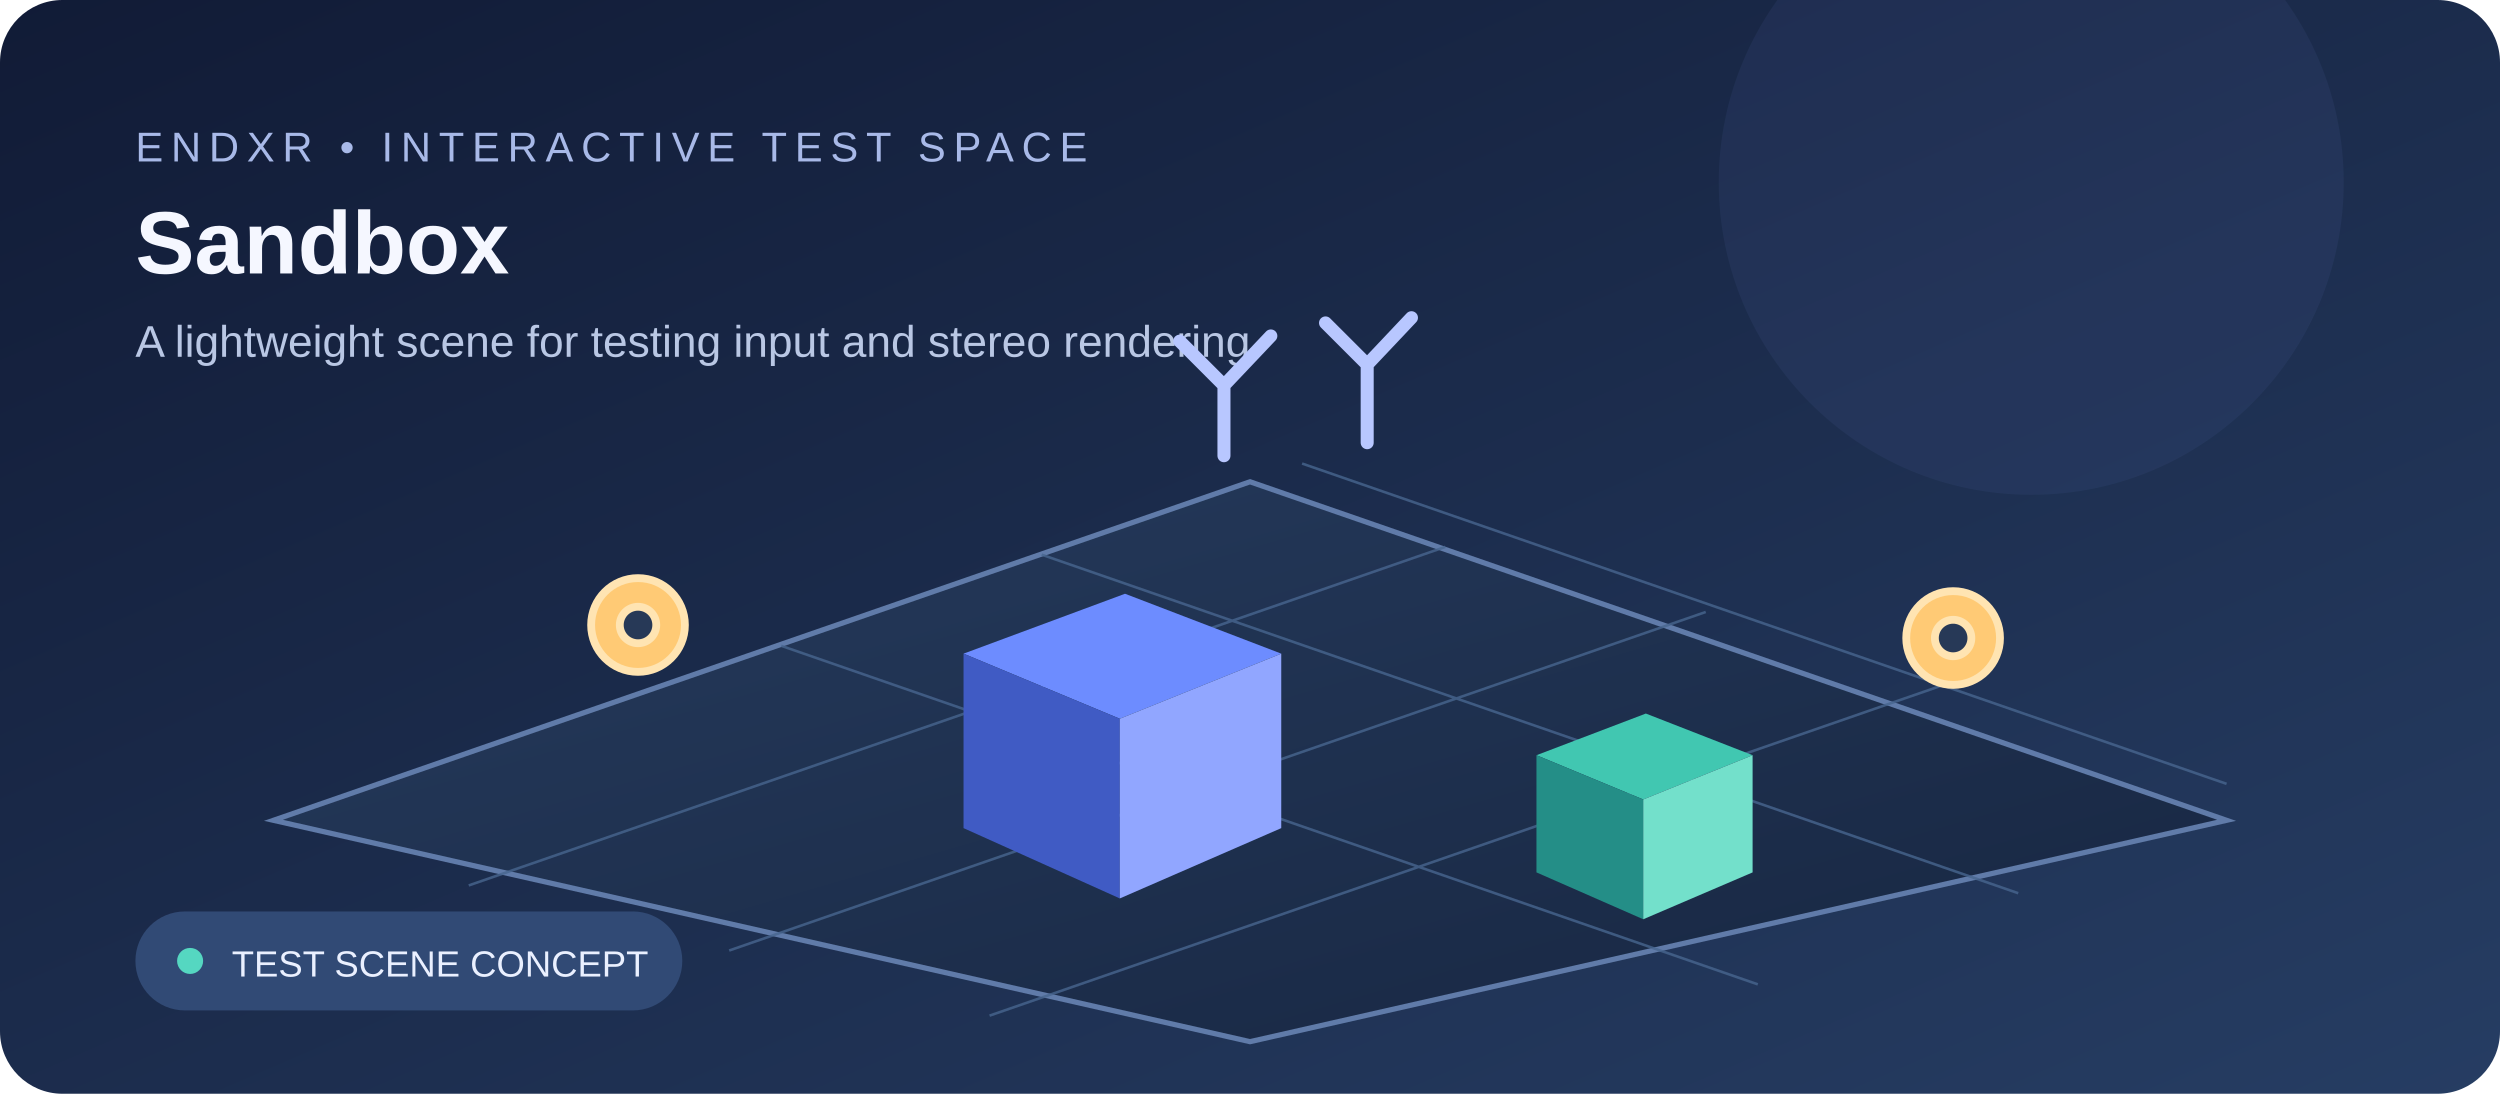
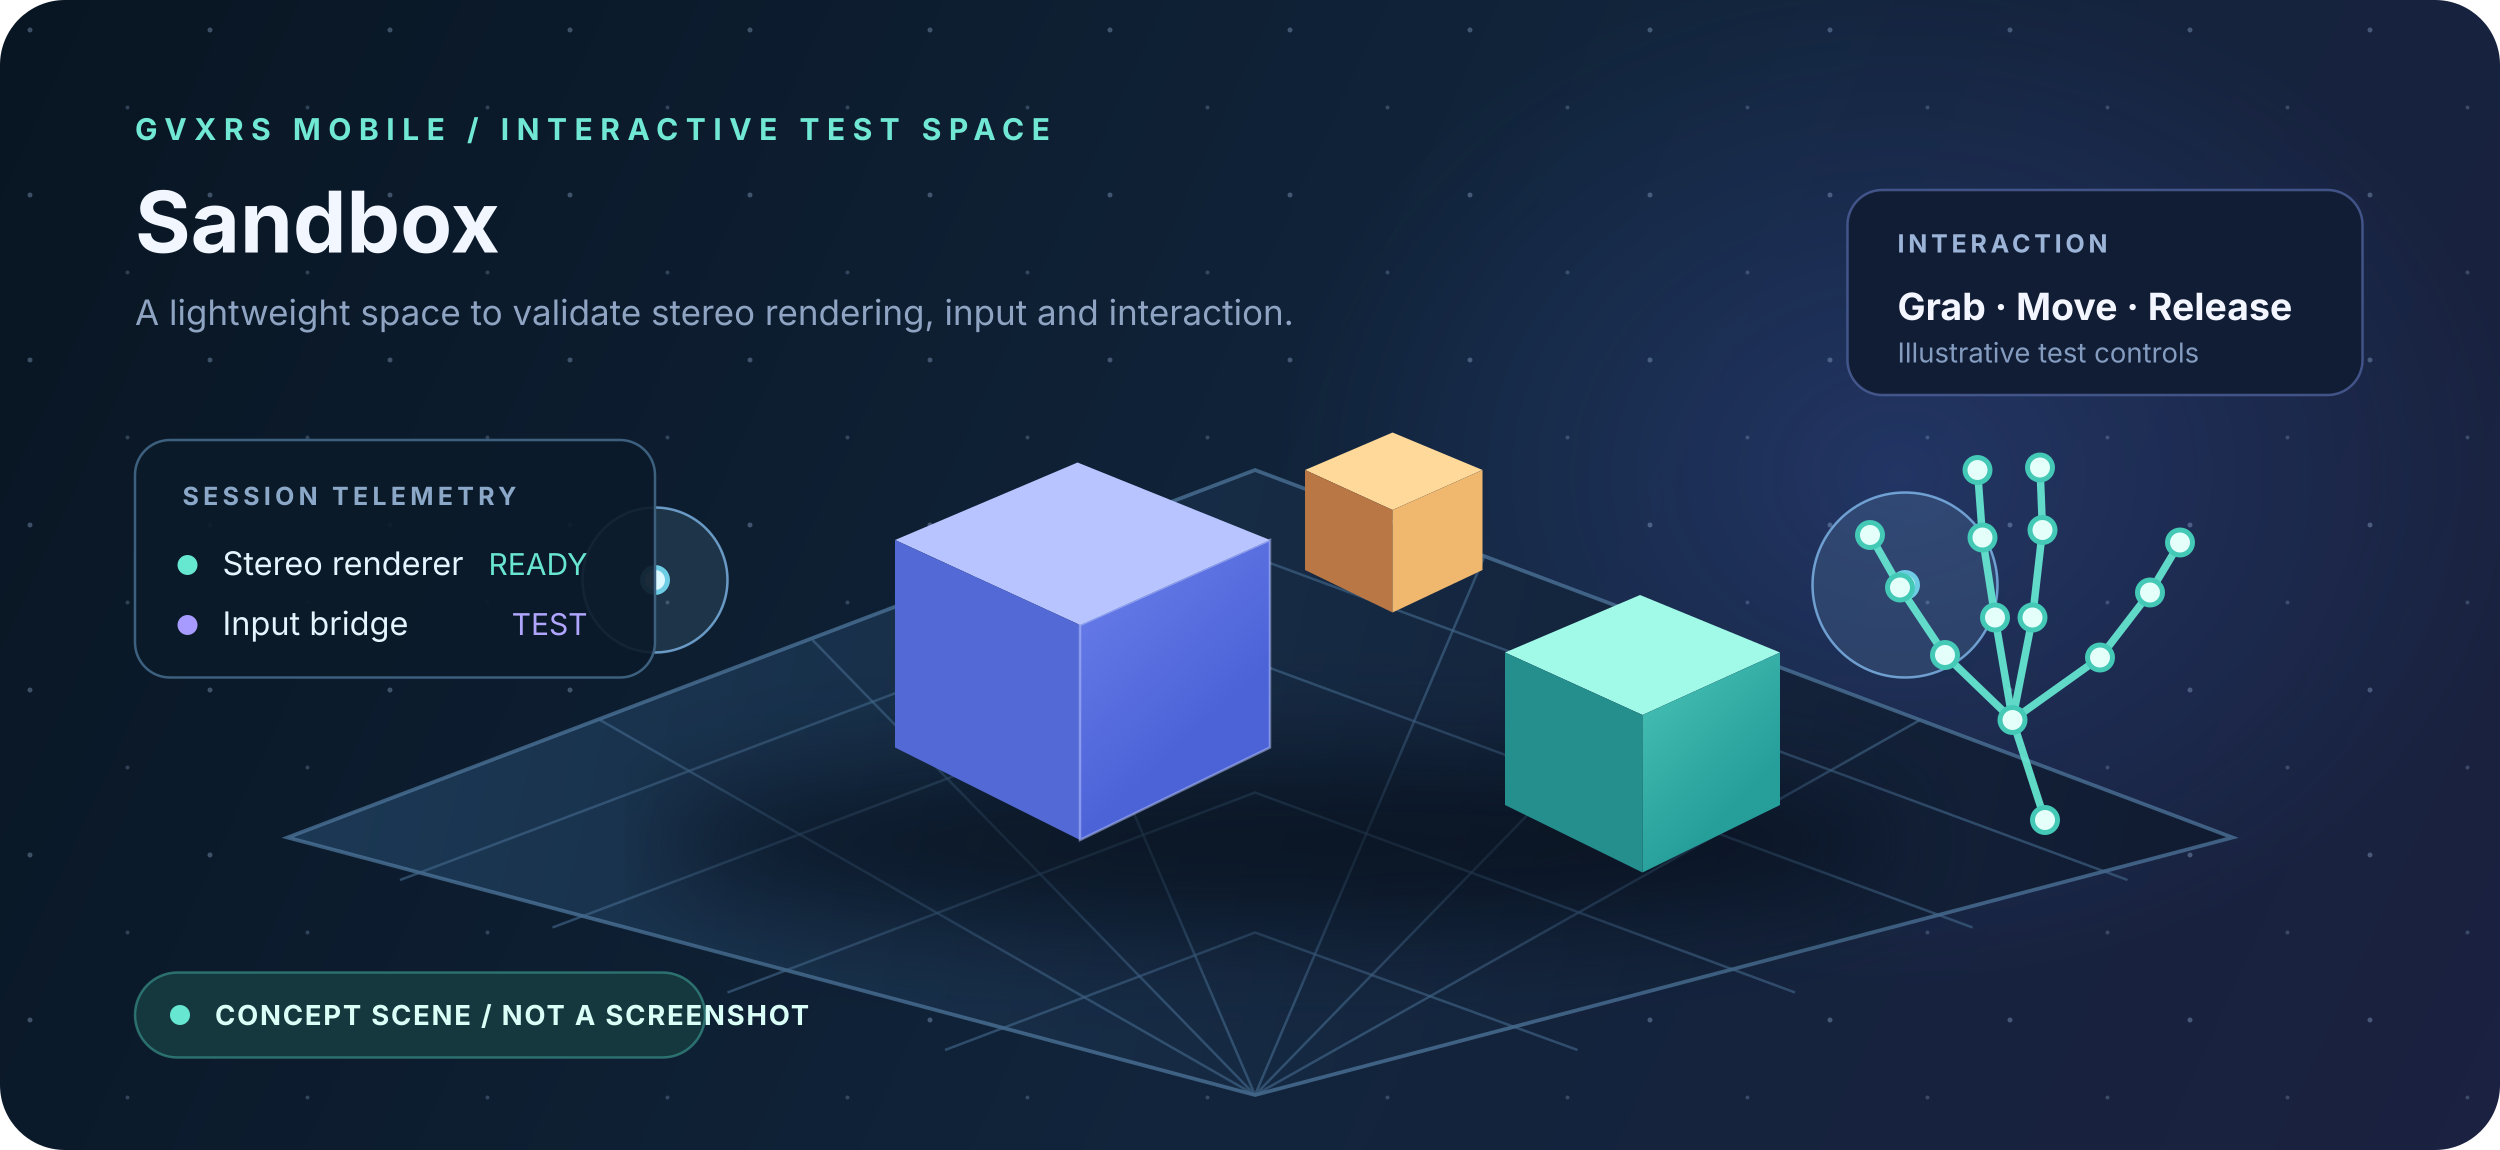
- <svg xmlns="http://www.w3.org/2000/svg" width="960" height="420" viewBox="0 0 960 420" fill="none">
+ <svg xmlns="http://www.w3.org/2000/svg" width="1000" height="460" viewBox="0 0 1000 460" fill="none" role="img" aria-labelledby="title desc">
  <defs>
-     <linearGradient id="bg" x2="1" y2="1">
-       <stop stop-color="#111B36" />
-       <stop offset="1" stop-color="#263D63" />
+     <linearGradient id="bg" x1="0" y1="0" x2="1000" y2="460" gradientUnits="userSpaceOnUse">
+       <stop stop-color="#081522" />
+       <stop offset=".55" stop-color="#11243B" />
+       <stop offset="1" stop-color="#1B2140" />
    </linearGradient>
-     <linearGradient id="floor" x2="1" y2="1">
-       <stop stop-color="#263B5D" />
-       <stop offset="1" stop-color="#172641" />
+     <linearGradient id="floor" x1="125" y1="275" x2="890" y2="450" gradientUnits="userSpaceOnUse">
+       <stop stop-color="#1B3854" />
+       <stop offset="1" stop-color="#101A30" />
    </linearGradient>
+     <linearGradient id="cubeA" x1="350" y1="170" x2="470" y2="300" gradientUnits="userSpaceOnUse">
+       <stop stop-color="#8D9FFF" />
+       <stop offset="1" stop-color="#4C63D8" />
+     </linearGradient>
+     <linearGradient id="cubeB" x1="600" y1="225" x2="695" y2="320" gradientUnits="userSpaceOnUse">
+       <stop stop-color="#6DE9D4" />
+       <stop offset="1" stop-color="#269E9A" />
+     </linearGradient>
+     <radialGradient id="aura" cx="0" cy="0" r="1" gradientTransform="matrix(0 205 -250 0 760 190)" gradientUnits="userSpaceOnUse">
+       <stop stop-color="#5A7DFF" stop-opacity=".2" />
+       <stop offset="1" stop-color="#5A7DFF" stop-opacity="0" />
+     </radialGradient>
+     <pattern id="stars" width="72" height="66" patternUnits="userSpaceOnUse">
+       <circle cx="12" cy="12" r="1" fill="#B9D5FA" fill-opacity=".3" />
+       <circle cx="51" cy="43" r=".8" fill="#B9D5FA" fill-opacity=".22" />
+     </pattern>
+     <filter id="shadow" x="250" y="90" width="550" height="340" color-interpolation-filters="sRGB" filterUnits="userSpaceOnUse">
+       <feGaussianBlur stdDeviation="20" />
+     </filter>
  </defs>
-   <rect width="960" height="420" rx="24" fill="url(#bg)" />
-   <circle cx="780" cy="70" r="120" fill="#5369A8" opacity=".12" />
-   <text x="52" y="62" fill="#A8B9E8" font-family="Arial,sans-serif" font-size="16" letter-spacing="3">ENDXR • INTERACTIVE TEST SPACE</text>
-   <text x="52" y="105" fill="#F5F7FF" font-family="Arial,sans-serif" font-size="34" font-weight="700">Sandbox</text>
-   <text x="52" y="137" fill="#B9C7E4" font-family="Arial,sans-serif" font-size="17">A lightweight scene for testing input and stereo rendering</text>
-   <path d="M105 315 480 185 855 315 480 400Z" fill="url(#floor)" stroke="#607BA9" stroke-width="2" />
-   <g stroke="#47658E" opacity=".8">
-     <path d="m180 340 375-130M280 365l375-130M380 390l375-130M300 248l375 130M400 213l375 130M500 178l355 123" />
+   <rect width="1000" height="460" rx="26" fill="url(#bg)" />
+   <rect width="1000" height="460" rx="26" fill="url(#aura)" />
+   <rect width="1000" height="460" rx="26" fill="url(#stars)" />
+   <text x="54" y="56" fill="#70E8D4" font-family="Inter,Arial,sans-serif" font-size="12" font-weight="700" letter-spacing="3">GVXRS MOBILE  /  INTERACTIVE TEST SPACE</text>
+   <text x="54" y="101" fill="#F1F6FF" font-family="Inter,Arial,sans-serif" font-size="34" font-weight="750">Sandbox</text>
+   <text x="54" y="130" fill="#8FA4C2" font-family="Inter,Arial,sans-serif" font-size="14">A lightweight space to validate stereo rendering, input and interaction.</text>
+   <path d="M115 335 502 188 893 335 502 438Z" fill="url(#floor)" stroke="#4E769B" stroke-opacity=".75" stroke-width="1.5" />
+   <g stroke="#43688B" stroke-opacity=".62" stroke-width="1">
+     <path d="m160 352 342-129 349 129M221 371l281-106 287 106M291 397l211-80 216 80M378 420l124-47 129 47" />
+     <path d="m240 288 262 150M325 256l177 182M410 224l92 214M594 222 502 438M681 254 502 438M768 288 502 438" />
  </g>
+   <ellipse cx="510" cy="337" rx="250" ry="34" fill="#040B16" opacity=".65" filter="url(#shadow)" />
  <g>
-     <path d="m370 251 62-23 60 23-62 25-60-25Z" fill="#6D8CFF" />
-     <path d="m370 251 60 25v69l-60-27v-67Z" fill="#405BC4" />
-     <path d="m430 276 62-25v67l-62 27v-69Z" fill="#91A6FF" />
-     <path d="m590 290 42-16 41 16-42 17-41-17Z" fill="#41C7B1" />
-     <path d="m590 290 41 17v46l-41-18v-45Z" fill="#248E87" />
-     <path d="m631 307 42-17v45l-42 18v-46Z" fill="#73E0CB" />
+     <path d="m358 216 73-31 77 31-76 34-74-34Z" fill="#B8C4FF" />
+     <path d="m358 216 74 34v86l-74-37v-83Z" fill="#536AD6" />
+     <path d="m432 250 76-34v83l-76 37v-86Z" fill="url(#cubeA)" stroke="#BCC9FF" stroke-opacity=".5" />
+     <path d="m602 261 54-23 56 23-55 25-55-25Z" fill="#A1F9E8" />
+     <path d="m602 261 55 25v63l-55-27v-61Z" fill="#258F8E" />
+     <path d="m657 286 55-25v61l-55 27v-63Z" fill="url(#cubeB)" />
+     <path d="m522 188 35-15 36 15-36 16-35-16Z" fill="#FFD999" />
+     <path d="m522 188 35 16v41l-35-17v-40Z" fill="#B97745" />
+     <path d="m557 204 36-16v40l-36 17v-41Z" fill="#F0B76E" />
  </g>
-   <g fill="#FFCA75" stroke="#FFE4B2" stroke-width="3">
-     <circle cx="245" cy="240" r="18" />
-     <circle cx="245" cy="240" r="7" fill="#273957" />
-     <circle cx="750" cy="245" r="18" />
-     <circle cx="750" cy="245" r="7" fill="#273957" />
+   <g fill="#A6D9FF" fill-opacity=".12" stroke="#8DCBFF" stroke-opacity=".7">
+     <circle cx="262" cy="232" r="29" />
+     <circle cx="762" cy="234" r="37" />
  </g>
-   <g stroke="#B8C7FF" stroke-width="5" stroke-linecap="round">
-     <path d="M470 175v-27m0 0-17-17m17 17 18-19" />
-     <path d="M525 170v-30m0 0-16-16m16 16 17-18" />
+   <g fill="#DDF8FF" stroke="#6ECDE4" stroke-width="2">
+     <circle cx="262" cy="232" r="5" />
+     <circle cx="762" cy="234" r="5" />
  </g>
-   <rect x="52" y="350" width="210" height="38" rx="19" fill="#314A75" />
-   <circle cx="73" cy="369" r="5" fill="#55D7C1" />
-   <text x="89" y="375" fill="#EAF0FF" font-family="Arial,sans-serif" font-size="14">TEST SCENE CONCEPT</text>
+   <g stroke="#66E8D2" stroke-width="3" stroke-linecap="round" stroke-linejoin="round" opacity=".92">
+     <path d="M818 328 805 288 798 247 793 215 791 188M805 288 778 262 760 235 748 214M805 288 813 247 817 212 816 187M805 288 840 263 860 237 872 217" />
+   </g>
+   <g fill="#E4FFF9" stroke="#44C9B7" stroke-width="2">
+     <circle cx="818" cy="328" r="5" />
+     <circle cx="805" cy="288" r="5" />
+     <circle cx="798" cy="247" r="5" />
+     <circle cx="793" cy="215" r="5" />
+     <circle cx="791" cy="188" r="5" />
+     <circle cx="778" cy="262" r="5" />
+     <circle cx="760" cy="235" r="5" />
+     <circle cx="748" cy="214" r="5" />
+     <circle cx="813" cy="247" r="5" />
+     <circle cx="817" cy="212" r="5" />
+     <circle cx="816" cy="187" r="5" />
+     <circle cx="840" cy="263" r="5" />
+     <circle cx="860" cy="237" r="5" />
+     <circle cx="872" cy="217" r="5" />
+   </g>
+   <g font-family="Inter,Arial,sans-serif">
+     <rect x="54" y="176" width="208" height="95" rx="14" fill="#0B1A2A" fill-opacity=".92" stroke="#3C607E" />
+     <text x="73" y="202" fill="#8CA8C8" font-size="10" font-weight="700" letter-spacing="1.7">SESSION TELEMETRY</text>
+     <circle cx="75" cy="226" r="4" fill="#66E7D0" />
+     <text x="89" y="230" fill="#E4F5FF" font-size="13">Stereo renderer</text>
+     <text x="235" y="230" text-anchor="end" fill="#69E6D1" font-size="12">READY</text>
+     <circle cx="75" cy="250" r="4" fill="#A89BFF" />
+     <text x="89" y="254" fill="#E4F5FF" font-size="13">Input bridge</text>
+     <text x="235" y="254" text-anchor="end" fill="#B1A6FF" font-size="12">TEST</text>
+     <rect x="739" y="76" width="206" height="82" rx="14" fill="#111D34" stroke="#5469A7" stroke-opacity=".7" />
+     <text x="759" y="101" fill="#9DB4D9" font-size="10" font-weight="700" letter-spacing="1.5">INTERACTION</text>
+     <text x="759" y="128" fill="#F3F6FF" font-size="15" font-weight="700">Grab · Move · Release</text>
+     <text x="759" y="145" fill="#839CC0" font-size="11">Illustrative test controls</text>
+   </g>
+   <rect x="54" y="389" width="228" height="34" rx="17" fill="#14383E" stroke="#3F9E94" stroke-opacity=".6" />
+   <circle cx="72" cy="406" r="4" fill="#67E7D2" />
+   <text x="86" y="410" fill="#D9FFF7" font-family="Inter,Arial,sans-serif" font-size="11" font-weight="700" letter-spacing=".7">CONCEPT SCENE  /  NOT A SCREENSHOT</text>
</svg>
